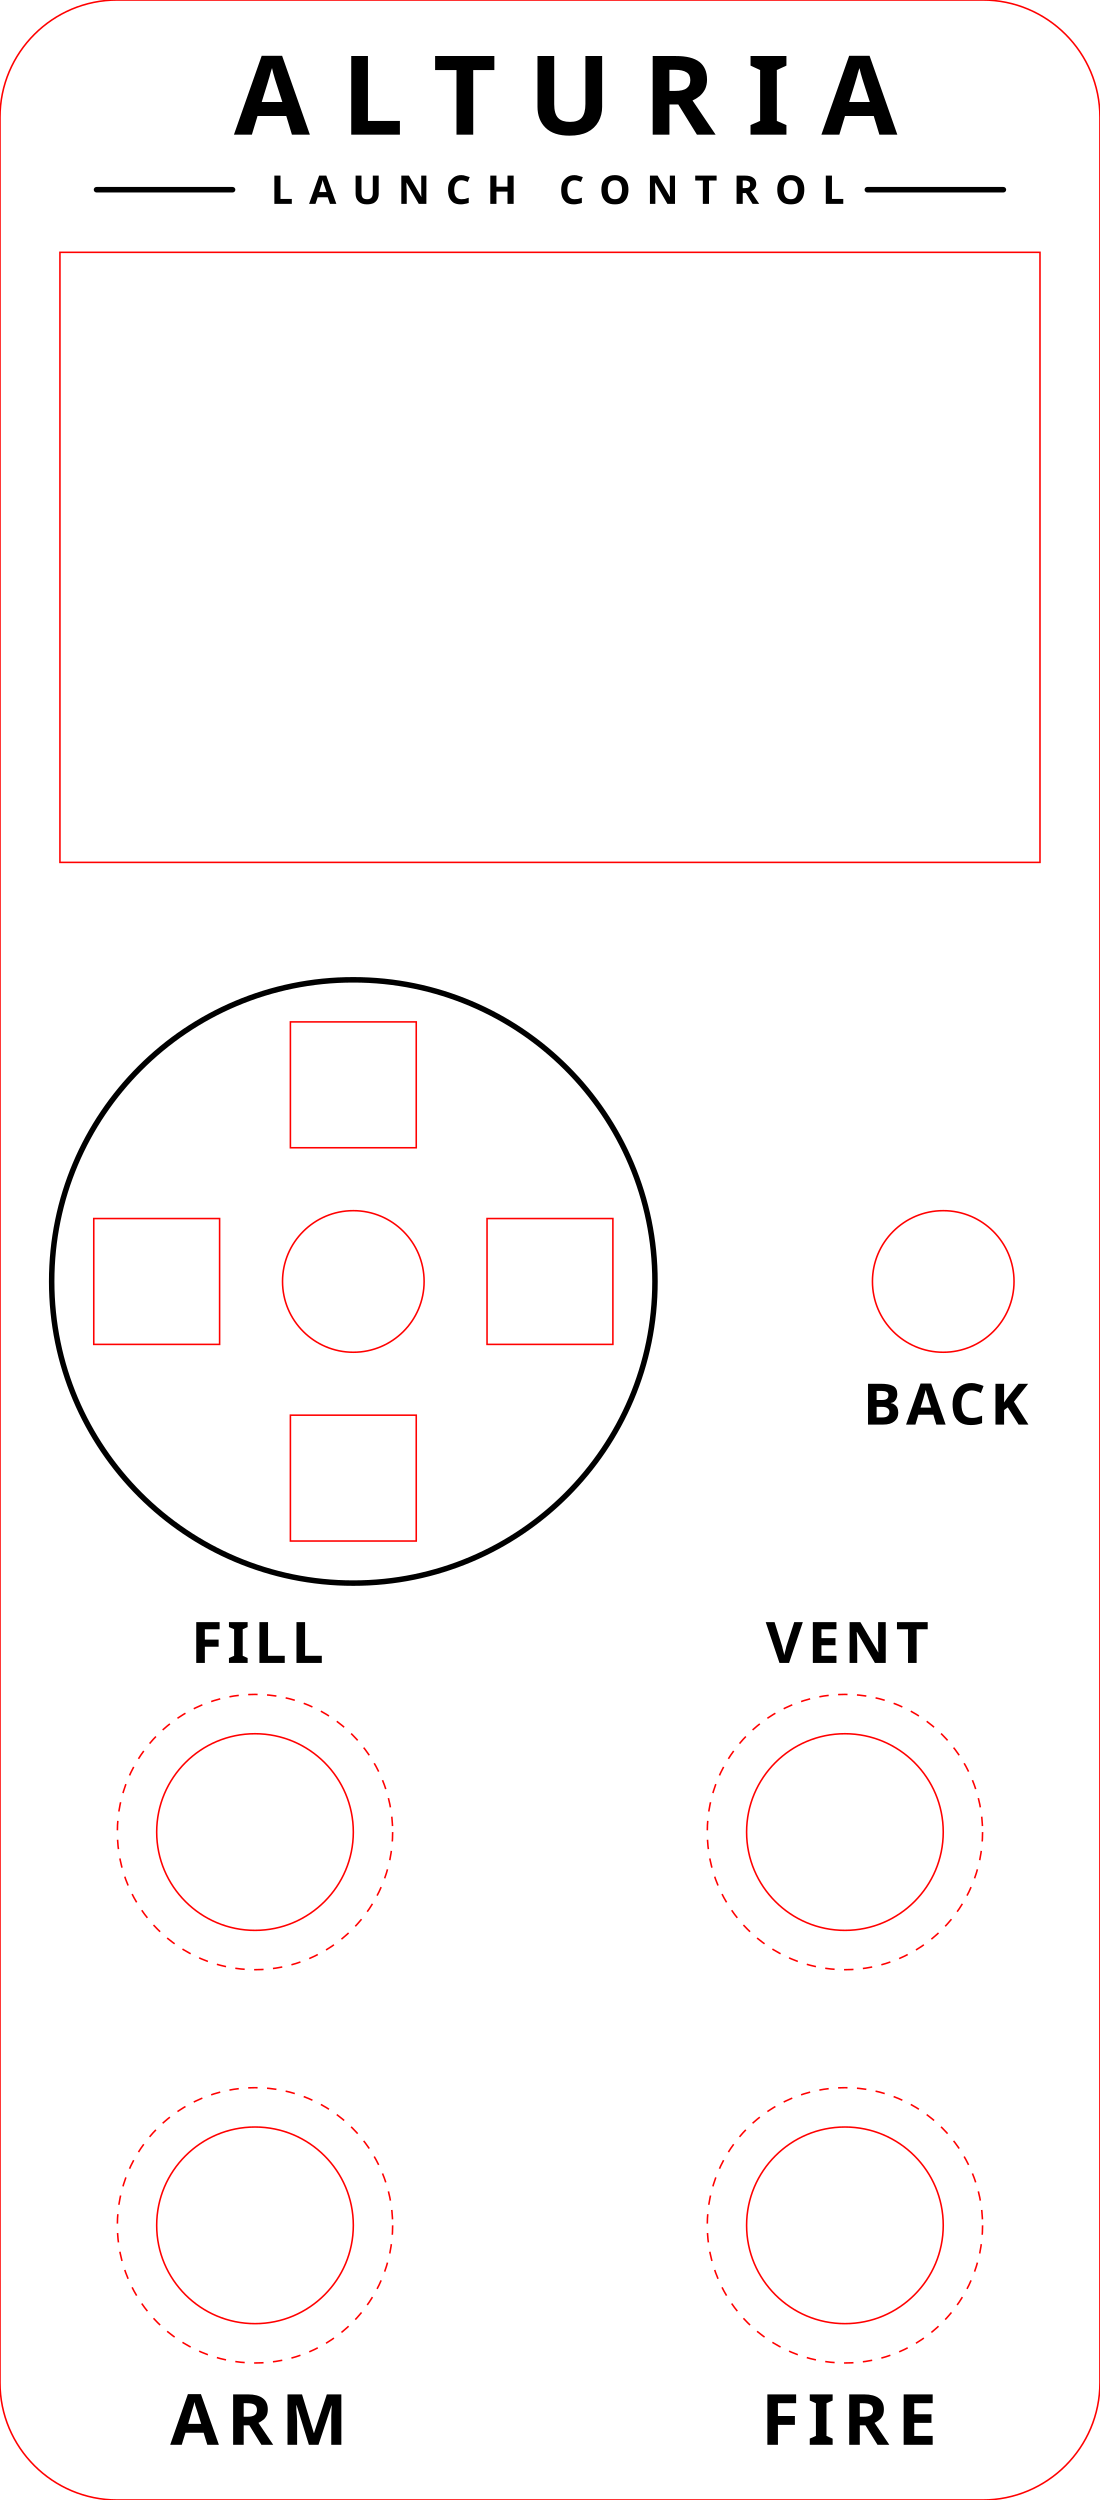
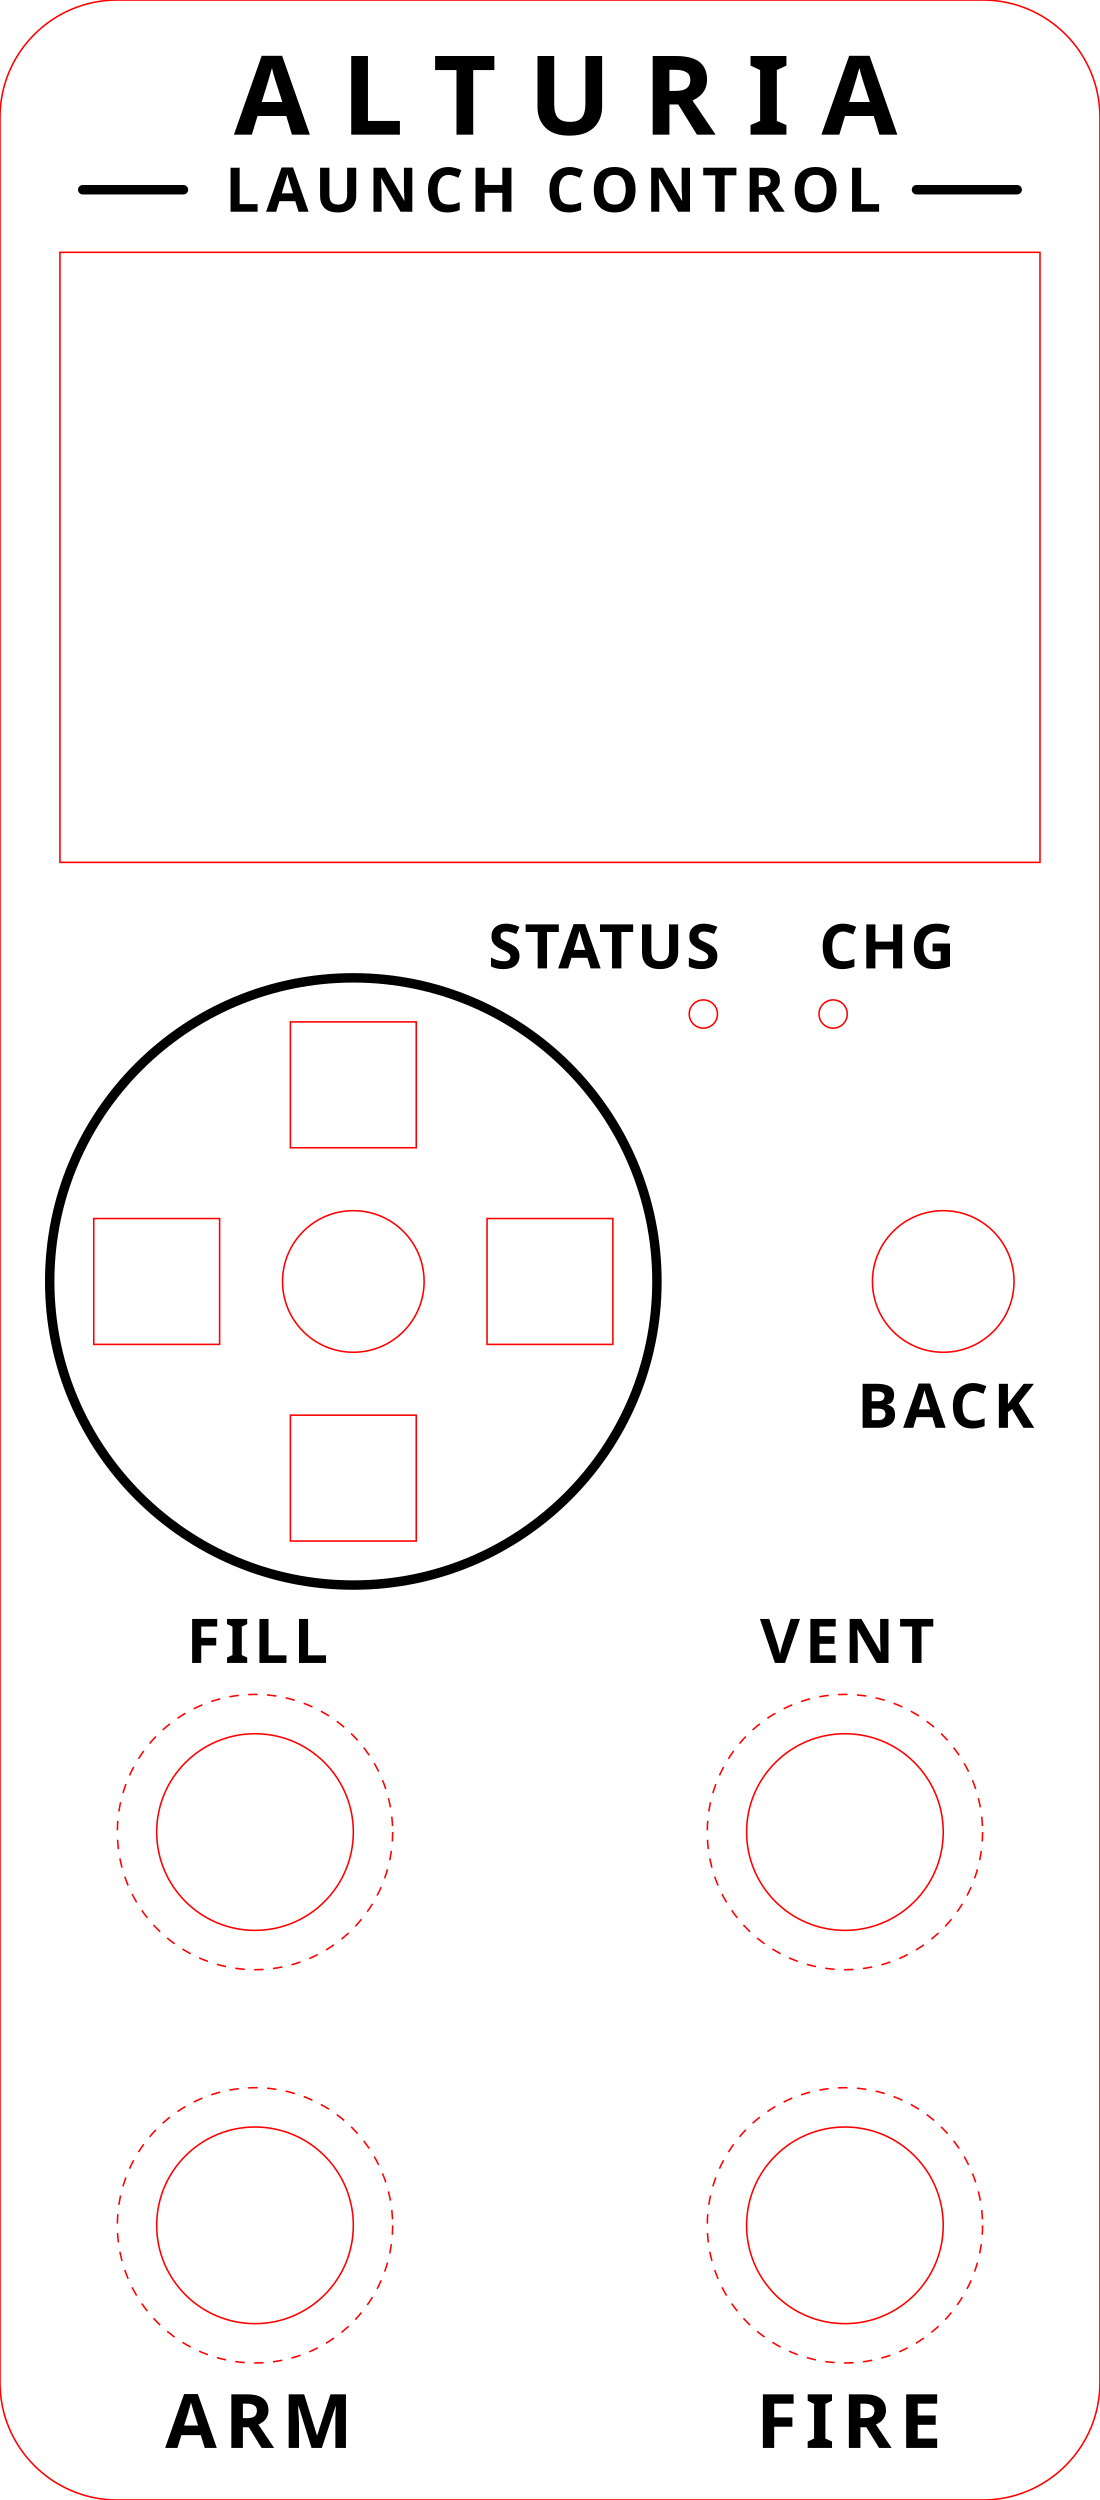
<svg xmlns="http://www.w3.org/2000/svg" width="69.92mm" height="158.92mm" viewBox="-34.96 -79.46 69.92 158.92">
  <g id="outline" fill="none" stroke="#ff0000" stroke-width="0.1">
    <rect x="-34.960" y="-79.460" width="69.920" height="158.920" rx="7.460" />
    <rect x="-31.150" y="-63.420" width="62.300" height="38.780" rx="0.000" />
    <circle cx="-18.75" cy="37.0" r="6.25" />
    <circle cx="-18.75" cy="37.0" r="8.75" stroke-dasharray="0.6 0.6" />
    <circle cx="18.75" cy="37.0" r="6.25" />
    <circle cx="18.75" cy="37.0" r="8.75" stroke-dasharray="0.6 0.6" />
    <circle cx="-18.75" cy="62.0" r="6.25" />
    <circle cx="-18.75" cy="62.0" r="8.75" stroke-dasharray="0.6 0.6" />
    <circle cx="18.75" cy="62.0" r="6.25" />
    <circle cx="18.75" cy="62.0" r="8.75" stroke-dasharray="0.6 0.6" />
    <circle cx="-12.5" cy="2.0" r="4.5" />
    <circle cx="25.0" cy="2.0" r="4.5" />
+     <circle cx="9.75" cy="-15.0" r="0.9" />
+     <circle cx="18.0" cy="-15.0" r="0.9" />
    <rect x="-16.500" y="-14.500" width="8.000" height="8.000" rx="0.000" />
    <rect x="-16.500" y="10.500" width="8.000" height="8.000" rx="0.000" />
    <rect x="-29.000" y="-2.000" width="8.000" height="8.000" rx="0.000" />
    <rect x="-4.000" y="-2.000" width="8.000" height="8.000" rx="0.000" />
  </g>
  <g id="engrave" fill="#000000" stroke="none">
    <text x="1.000" y="-70.900" style="font-family:'Noto Sans';font-weight:700;font-size:7.003px;letter-spacing:2.000px;text-anchor:middle">ALTURIA</text>
-     <text x="0.500" y="-66.500" style="font-family:'Noto Sans';font-weight:600;font-size:2.521px;letter-spacing:1.000px;text-anchor:middle">LAUNCH CONTROL</text>
-     <rect x="-29.000" y="-67.575" width="9.000" height="0.350" rx="0.175" />
-     <rect x="20.000" y="-67.575" width="9.000" height="0.350" rx="0.175" />
-     <path d="M6.850,2.000 A19.350,19.350 0 1 1 -31.850,2.000 A19.350,19.350 0 1 1 6.850,2.000 Z M6.500,2.000 A19.000,19.000 0 1 0 -31.500,2.000 A19.000,19.000 0 1 0 6.500,2.000 Z" />
-     <text x="25.150" y="11.100" style="font-family:'Noto Sans';font-weight:600;font-size:3.641px;letter-spacing:0.300px;text-anchor:middle">BACK</text>
-     <text x="-18.600" y="26.250" style="font-family:'Noto Sans';font-weight:600;font-size:3.641px;letter-spacing:0.300px;text-anchor:middle">FILL</text>
-     <text x="18.900" y="26.250" style="font-family:'Noto Sans';font-weight:600;font-size:3.641px;letter-spacing:0.300px;text-anchor:middle">VENT</text>
-     <text x="-18.500" y="75.950" style="font-family:'Noto Sans';font-weight:700;font-size:4.482px;letter-spacing:0.500px;text-anchor:middle">ARM</text>
-     <text x="19.000" y="75.950" style="font-family:'Noto Sans';font-weight:700;font-size:4.482px;letter-spacing:0.500px;text-anchor:middle">FIRE</text>
+     <text x="0.200" y="-66.000" style="font-family:'Noto Sans';font-weight:800;font-size:3.922px;letter-spacing:0.400px;text-anchor:middle">LAUNCH CONTROL</text>
+     <rect x="-30.000" y="-67.700" width="7.000" height="0.600" rx="0.300" />
+     <rect x="23.000" y="-67.700" width="7.000" height="0.600" rx="0.300" />
+     <path d="M7.100,2.000 A19.600,19.600 0 1 1 -32.100,2.000 A19.600,19.600 0 1 1 7.100,2.000 Z M6.500,2.000 A19.000,19.000 0 1 0 -31.500,2.000 A19.000,19.000 0 1 0 6.500,2.000 Z" />
+     <text x="25.150" y="11.300" style="font-family:'Noto Sans';font-weight:800;font-size:3.922px;letter-spacing:0.300px;text-anchor:middle">BACK</text>
+     <text x="10.800" y="-17.900" style="font-family:'Noto Sans';font-weight:800;font-size:3.922px;letter-spacing:0.150px;text-anchor:end">STATUS</text>
+     <text x="17.100" y="-17.900" style="font-family:'Noto Sans';font-weight:800;font-size:3.922px;letter-spacing:0.150px;text-anchor:start">CHG</text>
+     <text x="-18.600" y="26.250" style="font-family:'Noto Sans';font-weight:800;font-size:3.922px;letter-spacing:0.300px;text-anchor:middle">FILL</text>
+     <text x="18.900" y="26.250" style="font-family:'Noto Sans';font-weight:800;font-size:3.922px;letter-spacing:0.300px;text-anchor:middle">VENT</text>
+     <text x="-18.500" y="76.150" style="font-family:'Noto Sans';font-weight:900;font-size:4.762px;letter-spacing:0.500px;text-anchor:middle">ARM</text>
+     <text x="19.000" y="76.150" style="font-family:'Noto Sans';font-weight:900;font-size:4.762px;letter-spacing:0.500px;text-anchor:middle">FIRE</text>
  </g>
</svg>
